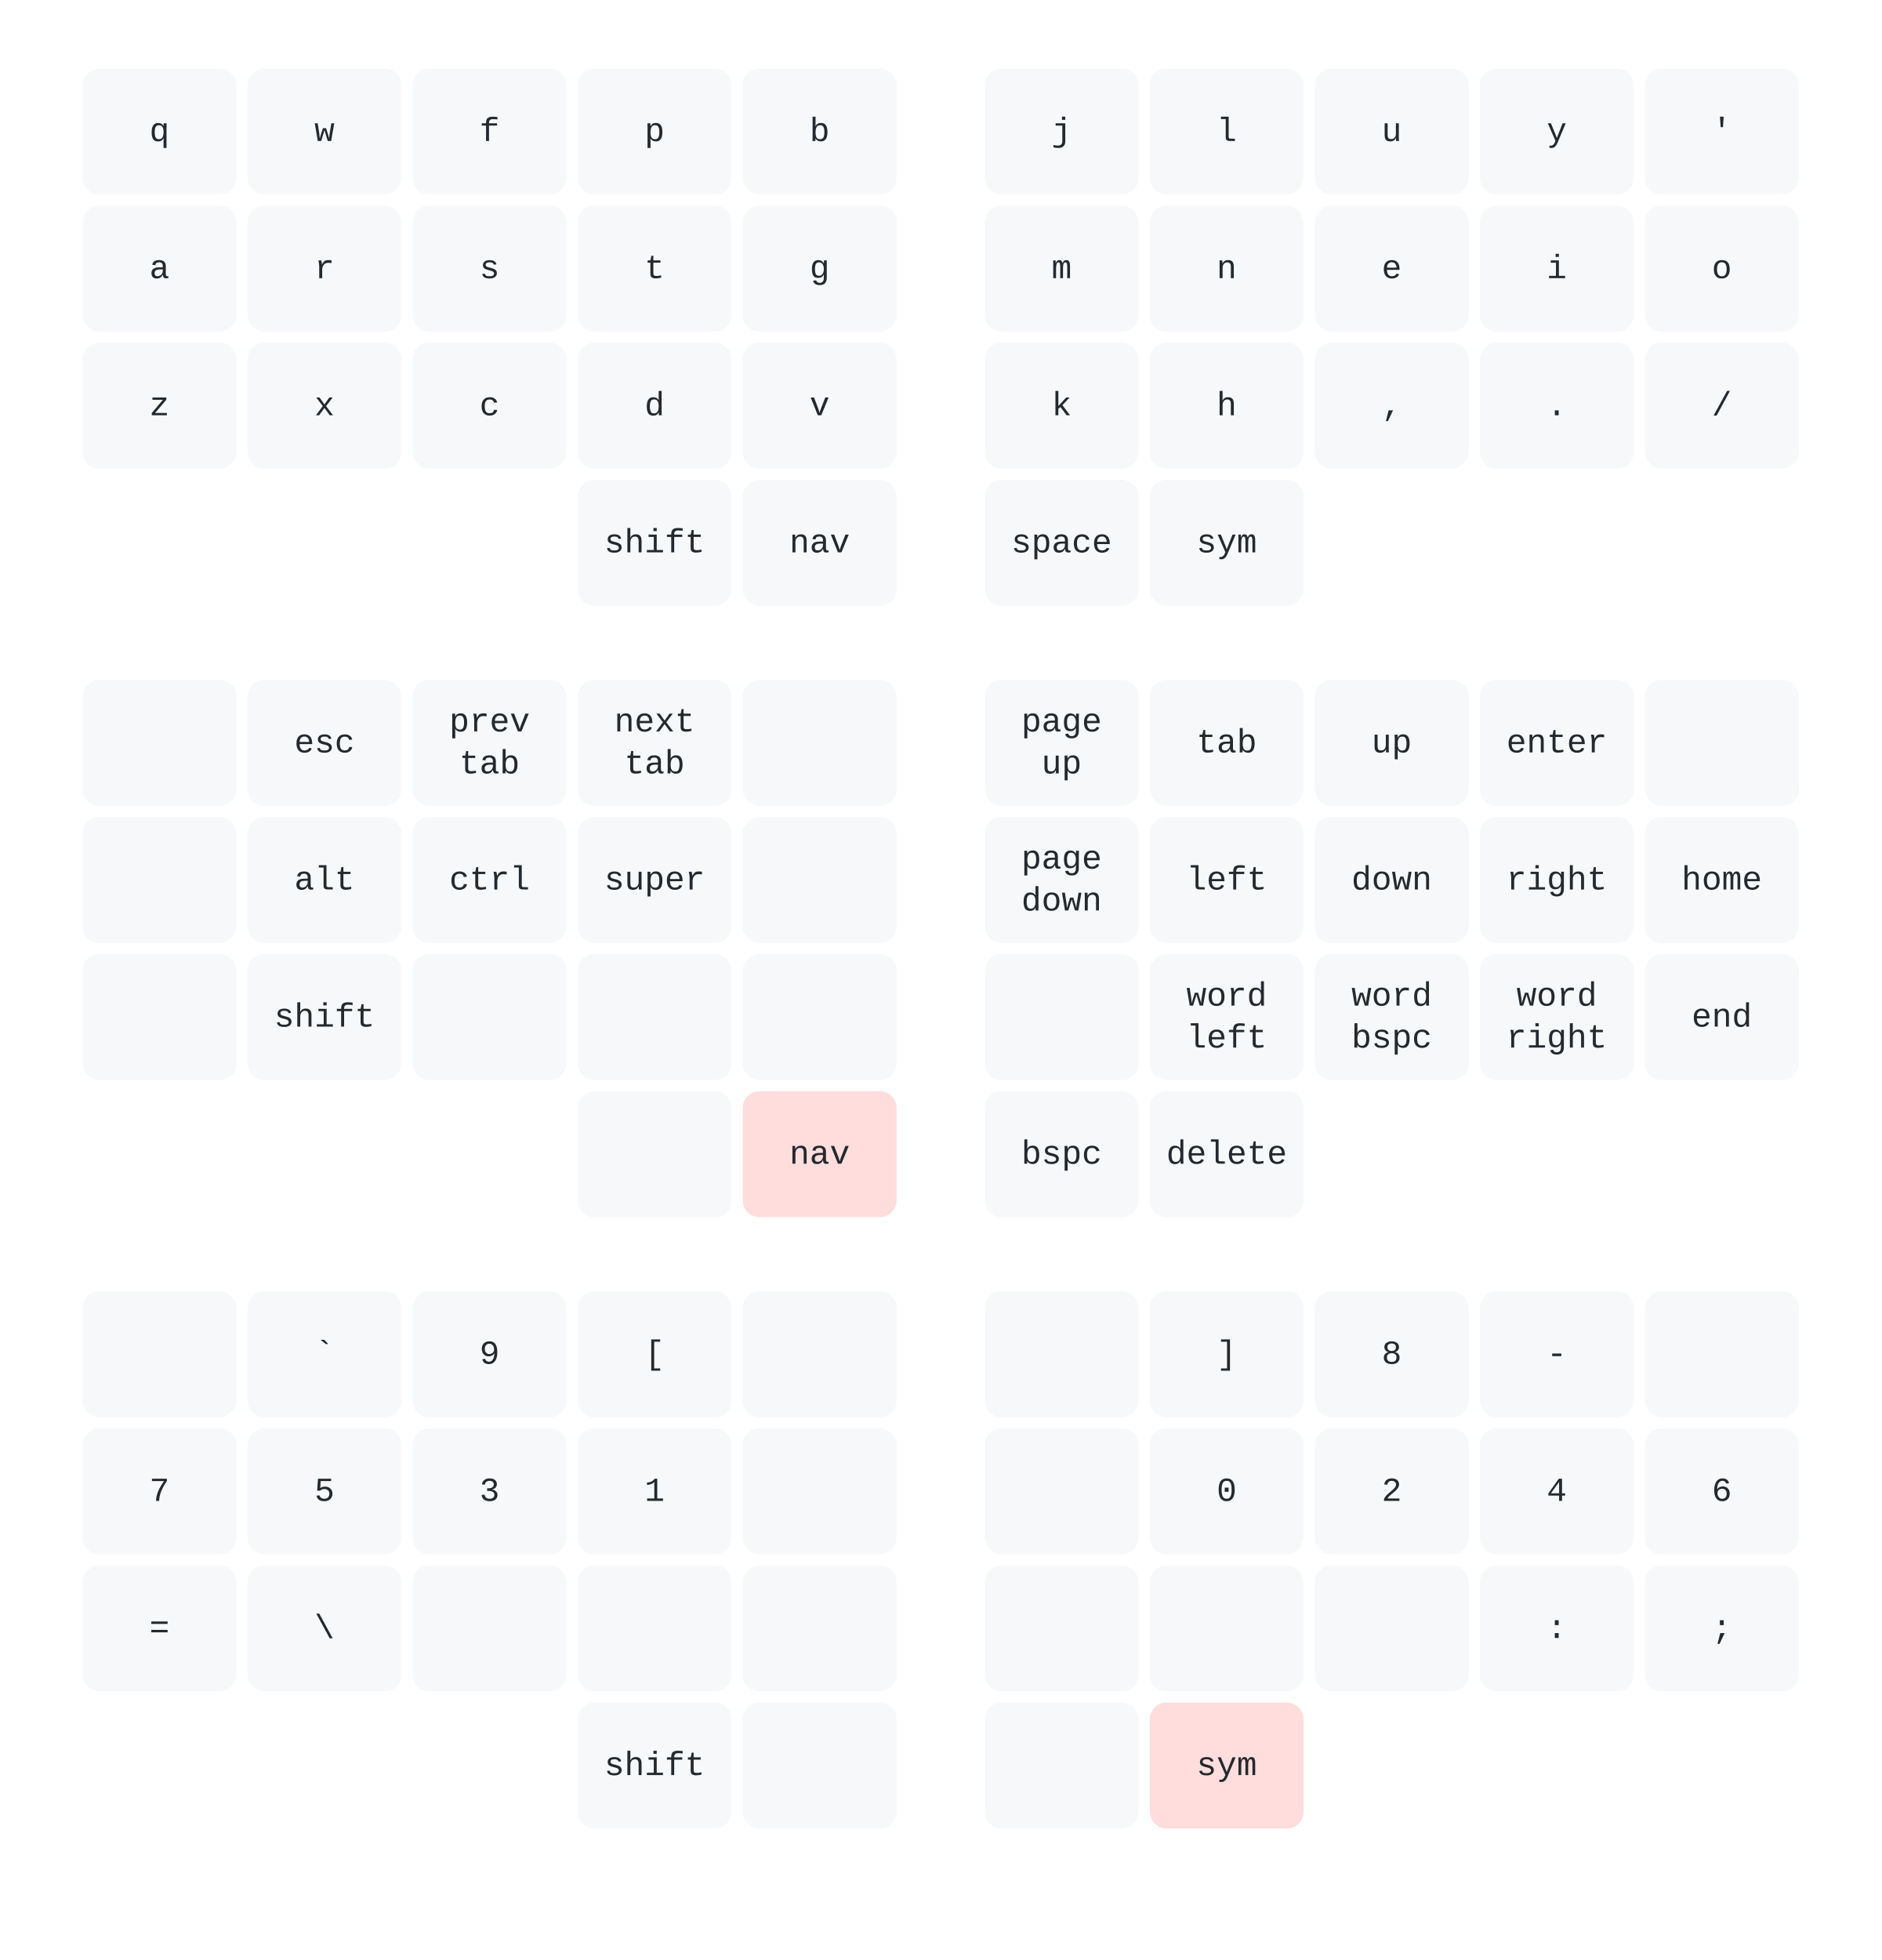
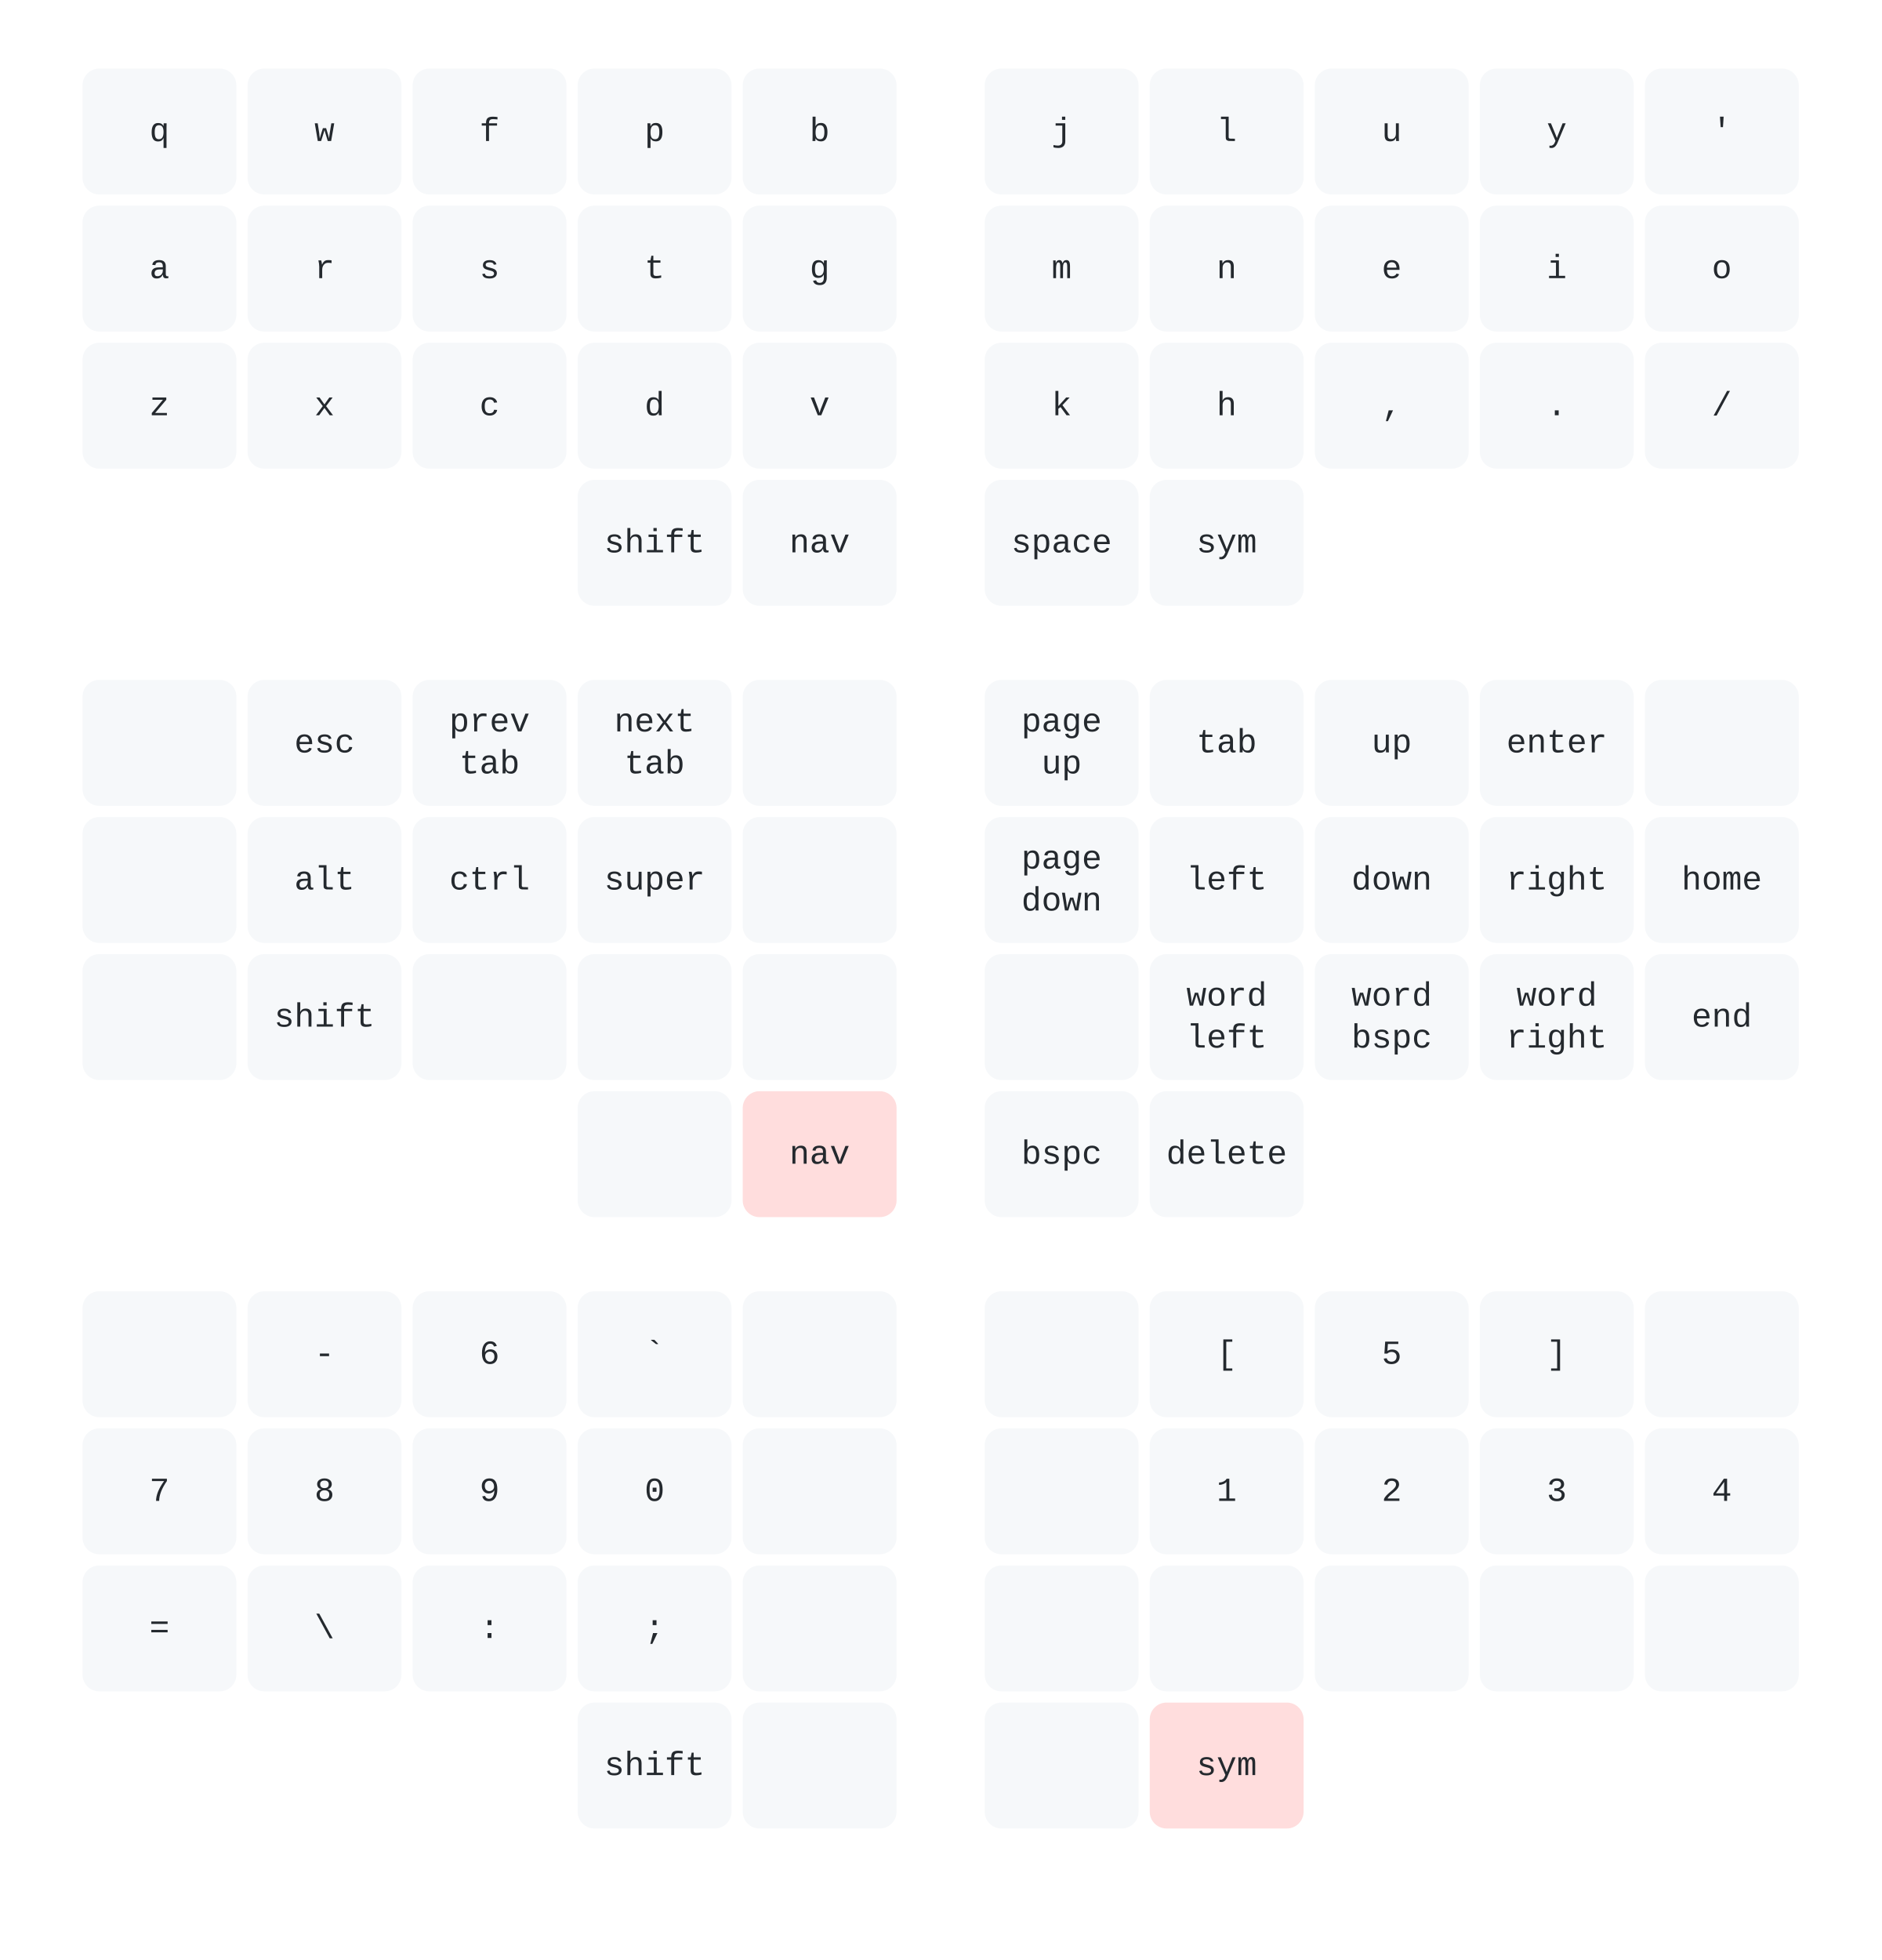
<svg xmlns="http://www.w3.org/2000/svg" width="672.5" height="700.5" viewBox="0 0 672.5 700.5">
  <style>
    svg {
        font-family: SFMono-Regular,Consolas,Liberation Mono,Menlo,monospace;
        font-size: 12px;
        font-kerning: normal;
        text-rendering: optimizeLegibility;
        fill: #24292e;
    }

    rect {
        fill: #f6f8fa;
    }

    .held {
        fill: #fdd;
    }
</style>
  <rect rx="6" ry="6" x="29.5" y="24.5" width="55" height="45" class="" />
  <text text-anchor="middle" dominant-baseline="middle" x="57.0" y="47.0">q</text>
  <rect rx="6" ry="6" x="88.5" y="24.5" width="55" height="45" class="" />
  <text text-anchor="middle" dominant-baseline="middle" x="116.0" y="47.0">w</text>
  <rect rx="6" ry="6" x="147.5" y="24.5" width="55" height="45" class="" />
  <text text-anchor="middle" dominant-baseline="middle" x="175.0" y="47.0">f</text>
  <rect rx="6" ry="6" x="206.5" y="24.5" width="55" height="45" class="" />
  <text text-anchor="middle" dominant-baseline="middle" x="234.0" y="47.0">p</text>
  <rect rx="6" ry="6" x="265.5" y="24.5" width="55" height="45" class="" />
  <text text-anchor="middle" dominant-baseline="middle" x="293.0" y="47.0">b</text>
  <rect rx="6" ry="6" x="29.5" y="73.5" width="55" height="45" class="" />
  <text text-anchor="middle" dominant-baseline="middle" x="57.0" y="96.0">a</text>
  <rect rx="6" ry="6" x="88.5" y="73.5" width="55" height="45" class="" />
  <text text-anchor="middle" dominant-baseline="middle" x="116.0" y="96.0">r</text>
  <rect rx="6" ry="6" x="147.5" y="73.5" width="55" height="45" class="" />
  <text text-anchor="middle" dominant-baseline="middle" x="175.0" y="96.0">s</text>
  <rect rx="6" ry="6" x="206.5" y="73.5" width="55" height="45" class="" />
  <text text-anchor="middle" dominant-baseline="middle" x="234.0" y="96.0">t</text>
  <rect rx="6" ry="6" x="265.5" y="73.5" width="55" height="45" class="" />
  <text text-anchor="middle" dominant-baseline="middle" x="293.0" y="96.0">g</text>
  <rect rx="6" ry="6" x="29.5" y="122.5" width="55" height="45" class="" />
  <text text-anchor="middle" dominant-baseline="middle" x="57.0" y="145.0">z</text>
  <rect rx="6" ry="6" x="88.5" y="122.5" width="55" height="45" class="" />
  <text text-anchor="middle" dominant-baseline="middle" x="116.0" y="145.0">x</text>
  <rect rx="6" ry="6" x="147.5" y="122.5" width="55" height="45" class="" />
  <text text-anchor="middle" dominant-baseline="middle" x="175.0" y="145.0">c</text>
  <rect rx="6" ry="6" x="206.5" y="122.5" width="55" height="45" class="" />
  <text text-anchor="middle" dominant-baseline="middle" x="234.0" y="145.0">d</text>
  <rect rx="6" ry="6" x="265.5" y="122.5" width="55" height="45" class="" />
  <text text-anchor="middle" dominant-baseline="middle" x="293.0" y="145.0">v</text>
  <rect rx="6" ry="6" x="352.0" y="24.5" width="55" height="45" class="" />
  <text text-anchor="middle" dominant-baseline="middle" x="379.5" y="47.0">j</text>
  <rect rx="6" ry="6" x="411.0" y="24.5" width="55" height="45" class="" />
  <text text-anchor="middle" dominant-baseline="middle" x="438.5" y="47.0">l</text>
  <rect rx="6" ry="6" x="470.0" y="24.5" width="55" height="45" class="" />
  <text text-anchor="middle" dominant-baseline="middle" x="497.5" y="47.0">u</text>
  <rect rx="6" ry="6" x="529.0" y="24.5" width="55" height="45" class="" />
  <text text-anchor="middle" dominant-baseline="middle" x="556.5" y="47.0">y</text>
  <rect rx="6" ry="6" x="588.0" y="24.5" width="55" height="45" class="" />
  <text text-anchor="middle" dominant-baseline="middle" x="615.5" y="47.0">'</text>
  <rect rx="6" ry="6" x="352.0" y="73.5" width="55" height="45" class="" />
  <text text-anchor="middle" dominant-baseline="middle" x="379.5" y="96.0">m</text>
  <rect rx="6" ry="6" x="411.0" y="73.5" width="55" height="45" class="" />
  <text text-anchor="middle" dominant-baseline="middle" x="438.5" y="96.0">n</text>
  <rect rx="6" ry="6" x="470.0" y="73.5" width="55" height="45" class="" />
  <text text-anchor="middle" dominant-baseline="middle" x="497.5" y="96.0">e</text>
  <rect rx="6" ry="6" x="529.0" y="73.5" width="55" height="45" class="" />
  <text text-anchor="middle" dominant-baseline="middle" x="556.5" y="96.0">i</text>
  <rect rx="6" ry="6" x="588.0" y="73.5" width="55" height="45" class="" />
  <text text-anchor="middle" dominant-baseline="middle" x="615.5" y="96.0">o</text>
  <rect rx="6" ry="6" x="352.0" y="122.5" width="55" height="45" class="" />
  <text text-anchor="middle" dominant-baseline="middle" x="379.5" y="145.0">k</text>
  <rect rx="6" ry="6" x="411.0" y="122.5" width="55" height="45" class="" />
  <text text-anchor="middle" dominant-baseline="middle" x="438.5" y="145.0">h</text>
  <rect rx="6" ry="6" x="470.0" y="122.5" width="55" height="45" class="" />
  <text text-anchor="middle" dominant-baseline="middle" x="497.5" y="145.0">,</text>
  <rect rx="6" ry="6" x="529.0" y="122.5" width="55" height="45" class="" />
  <text text-anchor="middle" dominant-baseline="middle" x="556.5" y="145.0">.</text>
  <rect rx="6" ry="6" x="588.0" y="122.5" width="55" height="45" class="" />
  <text text-anchor="middle" dominant-baseline="middle" x="615.5" y="145.0">/</text>
  <rect rx="6" ry="6" x="206.5" y="171.5" width="55" height="45" class="" />
  <text text-anchor="middle" dominant-baseline="middle" x="234.0" y="194.0">shift</text>
  <rect rx="6" ry="6" x="265.5" y="171.5" width="55" height="45" class="" />
  <text text-anchor="middle" dominant-baseline="middle" x="293.0" y="194.0">nav</text>
  <rect rx="6" ry="6" x="352.0" y="171.5" width="55" height="45" class="" />
  <text text-anchor="middle" dominant-baseline="middle" x="379.5" y="194.0">space</text>
  <rect rx="6" ry="6" x="411.0" y="171.5" width="55" height="45" class="" />
  <text text-anchor="middle" dominant-baseline="middle" x="438.5" y="194.0">sym</text>
  <rect rx="6" ry="6" x="29.5" y="243.0" width="55" height="45" class="" />
  <rect rx="6" ry="6" x="88.5" y="243.0" width="55" height="45" class="" />
  <text text-anchor="middle" dominant-baseline="middle" x="116.0" y="265.5">esc</text>
  <rect rx="6" ry="6" x="147.5" y="243.0" width="55" height="45" class="" />
  <text text-anchor="middle" dominant-baseline="middle" x="175.0" y="258.0">prev</text>
  <text text-anchor="middle" dominant-baseline="middle" x="175.0" y="273.0">tab</text>
  <rect rx="6" ry="6" x="206.5" y="243.0" width="55" height="45" class="" />
  <text text-anchor="middle" dominant-baseline="middle" x="234.0" y="258.0">next</text>
  <text text-anchor="middle" dominant-baseline="middle" x="234.0" y="273.0">tab</text>
  <rect rx="6" ry="6" x="265.5" y="243.0" width="55" height="45" class="" />
  <rect rx="6" ry="6" x="29.5" y="292.0" width="55" height="45" class="" />
  <rect rx="6" ry="6" x="88.5" y="292.0" width="55" height="45" class="" />
  <text text-anchor="middle" dominant-baseline="middle" x="116.0" y="314.5">alt</text>
  <rect rx="6" ry="6" x="147.5" y="292.0" width="55" height="45" class="" />
  <text text-anchor="middle" dominant-baseline="middle" x="175.0" y="314.5">ctrl</text>
  <rect rx="6" ry="6" x="206.5" y="292.0" width="55" height="45" class="" />
  <text text-anchor="middle" dominant-baseline="middle" x="234.0" y="314.5">super</text>
  <rect rx="6" ry="6" x="265.5" y="292.0" width="55" height="45" class="" />
  <rect rx="6" ry="6" x="29.5" y="341.0" width="55" height="45" class="" />
  <rect rx="6" ry="6" x="88.5" y="341.0" width="55" height="45" class="" />
  <text text-anchor="middle" dominant-baseline="middle" x="116.0" y="363.5">shift</text>
  <rect rx="6" ry="6" x="147.5" y="341.0" width="55" height="45" class="" />
  <rect rx="6" ry="6" x="206.5" y="341.0" width="55" height="45" class="" />
  <rect rx="6" ry="6" x="265.5" y="341.0" width="55" height="45" class="" />
  <rect rx="6" ry="6" x="352.0" y="243.0" width="55" height="45" class="" />
  <text text-anchor="middle" dominant-baseline="middle" x="379.5" y="258.0">page</text>
  <text text-anchor="middle" dominant-baseline="middle" x="379.5" y="273.0">up</text>
  <rect rx="6" ry="6" x="411.0" y="243.0" width="55" height="45" class="" />
  <text text-anchor="middle" dominant-baseline="middle" x="438.5" y="265.5">tab</text>
  <rect rx="6" ry="6" x="470.0" y="243.0" width="55" height="45" class="" />
  <text text-anchor="middle" dominant-baseline="middle" x="497.5" y="265.5">up</text>
  <rect rx="6" ry="6" x="529.0" y="243.0" width="55" height="45" class="" />
  <text text-anchor="middle" dominant-baseline="middle" x="556.5" y="265.5">enter</text>
  <rect rx="6" ry="6" x="588.0" y="243.0" width="55" height="45" class="" />
  <rect rx="6" ry="6" x="352.0" y="292.0" width="55" height="45" class="" />
  <text text-anchor="middle" dominant-baseline="middle" x="379.5" y="307.0">page</text>
  <text text-anchor="middle" dominant-baseline="middle" x="379.5" y="322.0">down</text>
  <rect rx="6" ry="6" x="411.0" y="292.0" width="55" height="45" class="" />
  <text text-anchor="middle" dominant-baseline="middle" x="438.5" y="314.5">left</text>
  <rect rx="6" ry="6" x="470.0" y="292.0" width="55" height="45" class="" />
  <text text-anchor="middle" dominant-baseline="middle" x="497.5" y="314.5">down</text>
  <rect rx="6" ry="6" x="529.0" y="292.0" width="55" height="45" class="" />
  <text text-anchor="middle" dominant-baseline="middle" x="556.5" y="314.5">right</text>
  <rect rx="6" ry="6" x="588.0" y="292.0" width="55" height="45" class="" />
  <text text-anchor="middle" dominant-baseline="middle" x="615.5" y="314.5">home</text>
  <rect rx="6" ry="6" x="352.0" y="341.0" width="55" height="45" class="" />
  <rect rx="6" ry="6" x="411.0" y="341.0" width="55" height="45" class="" />
  <text text-anchor="middle" dominant-baseline="middle" x="438.5" y="356.0">word</text>
  <text text-anchor="middle" dominant-baseline="middle" x="438.5" y="371.0">left</text>
  <rect rx="6" ry="6" x="470.0" y="341.0" width="55" height="45" class="" />
  <text text-anchor="middle" dominant-baseline="middle" x="497.5" y="356.0">word</text>
  <text text-anchor="middle" dominant-baseline="middle" x="497.5" y="371.0">bspc</text>
  <rect rx="6" ry="6" x="529.0" y="341.0" width="55" height="45" class="" />
  <text text-anchor="middle" dominant-baseline="middle" x="556.5" y="356.0">word</text>
  <text text-anchor="middle" dominant-baseline="middle" x="556.5" y="371.0">right</text>
  <rect rx="6" ry="6" x="588.0" y="341.0" width="55" height="45" class="" />
  <text text-anchor="middle" dominant-baseline="middle" x="615.5" y="363.5">end</text>
  <rect rx="6" ry="6" x="206.5" y="390.0" width="55" height="45" class="" />
  <rect rx="6" ry="6" x="265.5" y="390.0" width="55" height="45" class="held" />
  <text text-anchor="middle" dominant-baseline="middle" x="293.0" y="412.5">nav</text>
  <rect rx="6" ry="6" x="352.0" y="390.0" width="55" height="45" class="" />
  <text text-anchor="middle" dominant-baseline="middle" x="379.5" y="412.5">bspc</text>
  <rect rx="6" ry="6" x="411.0" y="390.0" width="55" height="45" class="" />
  <text text-anchor="middle" dominant-baseline="middle" x="438.5" y="412.5">delete</text>
  <rect rx="6" ry="6" x="29.5" y="461.5" width="55" height="45" class="" />
  <rect rx="6" ry="6" x="88.5" y="461.5" width="55" height="45" class="" />
-   <text text-anchor="middle" dominant-baseline="middle" x="116.0" y="484.0">`</text>
+   <text text-anchor="middle" dominant-baseline="middle" x="116.0" y="484.0">-</text>
  <rect rx="6" ry="6" x="147.5" y="461.5" width="55" height="45" class="" />
-   <text text-anchor="middle" dominant-baseline="middle" x="175.0" y="484.0">9</text>
+   <text text-anchor="middle" dominant-baseline="middle" x="175.0" y="484.0">6</text>
  <rect rx="6" ry="6" x="206.5" y="461.5" width="55" height="45" class="" />
-   <text text-anchor="middle" dominant-baseline="middle" x="234.0" y="484.0">[</text>
+   <text text-anchor="middle" dominant-baseline="middle" x="234.0" y="484.0">`</text>
  <rect rx="6" ry="6" x="265.5" y="461.5" width="55" height="45" class="" />
  <rect rx="6" ry="6" x="29.5" y="510.5" width="55" height="45" class="" />
  <text text-anchor="middle" dominant-baseline="middle" x="57.0" y="533.0">7</text>
  <rect rx="6" ry="6" x="88.5" y="510.5" width="55" height="45" class="" />
-   <text text-anchor="middle" dominant-baseline="middle" x="116.0" y="533.0">5</text>
+   <text text-anchor="middle" dominant-baseline="middle" x="116.0" y="533.0">8</text>
  <rect rx="6" ry="6" x="147.5" y="510.5" width="55" height="45" class="" />
-   <text text-anchor="middle" dominant-baseline="middle" x="175.0" y="533.0">3</text>
+   <text text-anchor="middle" dominant-baseline="middle" x="175.0" y="533.0">9</text>
  <rect rx="6" ry="6" x="206.5" y="510.5" width="55" height="45" class="" />
-   <text text-anchor="middle" dominant-baseline="middle" x="234.0" y="533.0">1</text>
+   <text text-anchor="middle" dominant-baseline="middle" x="234.0" y="533.0">0</text>
  <rect rx="6" ry="6" x="265.5" y="510.5" width="55" height="45" class="" />
  <rect rx="6" ry="6" x="29.5" y="559.5" width="55" height="45" class="" />
  <text text-anchor="middle" dominant-baseline="middle" x="57.0" y="582.0">=</text>
  <rect rx="6" ry="6" x="88.5" y="559.5" width="55" height="45" class="" />
  <text text-anchor="middle" dominant-baseline="middle" x="116.0" y="582.0">\</text>
  <rect rx="6" ry="6" x="147.5" y="559.5" width="55" height="45" class="" />
+   <text text-anchor="middle" dominant-baseline="middle" x="175.0" y="582.0">:</text>
  <rect rx="6" ry="6" x="206.5" y="559.5" width="55" height="45" class="" />
+   <text text-anchor="middle" dominant-baseline="middle" x="234.0" y="582.0">;</text>
  <rect rx="6" ry="6" x="265.5" y="559.5" width="55" height="45" class="" />
  <rect rx="6" ry="6" x="352.0" y="461.5" width="55" height="45" class="" />
  <rect rx="6" ry="6" x="411.0" y="461.5" width="55" height="45" class="" />
-   <text text-anchor="middle" dominant-baseline="middle" x="438.5" y="484.0">]</text>
+   <text text-anchor="middle" dominant-baseline="middle" x="438.5" y="484.0">[</text>
  <rect rx="6" ry="6" x="470.0" y="461.5" width="55" height="45" class="" />
-   <text text-anchor="middle" dominant-baseline="middle" x="497.5" y="484.0">8</text>
+   <text text-anchor="middle" dominant-baseline="middle" x="497.5" y="484.0">5</text>
  <rect rx="6" ry="6" x="529.0" y="461.5" width="55" height="45" class="" />
-   <text text-anchor="middle" dominant-baseline="middle" x="556.5" y="484.0">-</text>
+   <text text-anchor="middle" dominant-baseline="middle" x="556.5" y="484.0">]</text>
  <rect rx="6" ry="6" x="588.0" y="461.5" width="55" height="45" class="" />
  <rect rx="6" ry="6" x="352.0" y="510.5" width="55" height="45" class="" />
  <rect rx="6" ry="6" x="411.0" y="510.5" width="55" height="45" class="" />
-   <text text-anchor="middle" dominant-baseline="middle" x="438.5" y="533.0">0</text>
+   <text text-anchor="middle" dominant-baseline="middle" x="438.5" y="533.0">1</text>
  <rect rx="6" ry="6" x="470.0" y="510.5" width="55" height="45" class="" />
  <text text-anchor="middle" dominant-baseline="middle" x="497.5" y="533.0">2</text>
  <rect rx="6" ry="6" x="529.0" y="510.5" width="55" height="45" class="" />
-   <text text-anchor="middle" dominant-baseline="middle" x="556.5" y="533.0">4</text>
+   <text text-anchor="middle" dominant-baseline="middle" x="556.5" y="533.0">3</text>
  <rect rx="6" ry="6" x="588.0" y="510.5" width="55" height="45" class="" />
-   <text text-anchor="middle" dominant-baseline="middle" x="615.5" y="533.0">6</text>
+   <text text-anchor="middle" dominant-baseline="middle" x="615.5" y="533.0">4</text>
  <rect rx="6" ry="6" x="352.0" y="559.5" width="55" height="45" class="" />
  <rect rx="6" ry="6" x="411.0" y="559.5" width="55" height="45" class="" />
  <rect rx="6" ry="6" x="470.0" y="559.5" width="55" height="45" class="" />
  <rect rx="6" ry="6" x="529.0" y="559.5" width="55" height="45" class="" />
-   <text text-anchor="middle" dominant-baseline="middle" x="556.5" y="582.0">:</text>
  <rect rx="6" ry="6" x="588.0" y="559.5" width="55" height="45" class="" />
-   <text text-anchor="middle" dominant-baseline="middle" x="615.5" y="582.0">;</text>
  <rect rx="6" ry="6" x="206.5" y="608.5" width="55" height="45" class="" />
  <text text-anchor="middle" dominant-baseline="middle" x="234.0" y="631.0">shift</text>
  <rect rx="6" ry="6" x="265.5" y="608.5" width="55" height="45" class="" />
  <rect rx="6" ry="6" x="352.0" y="608.5" width="55" height="45" class="" />
  <rect rx="6" ry="6" x="411.0" y="608.5" width="55" height="45" class="held" />
  <text text-anchor="middle" dominant-baseline="middle" x="438.5" y="631.0">sym</text>
</svg>
